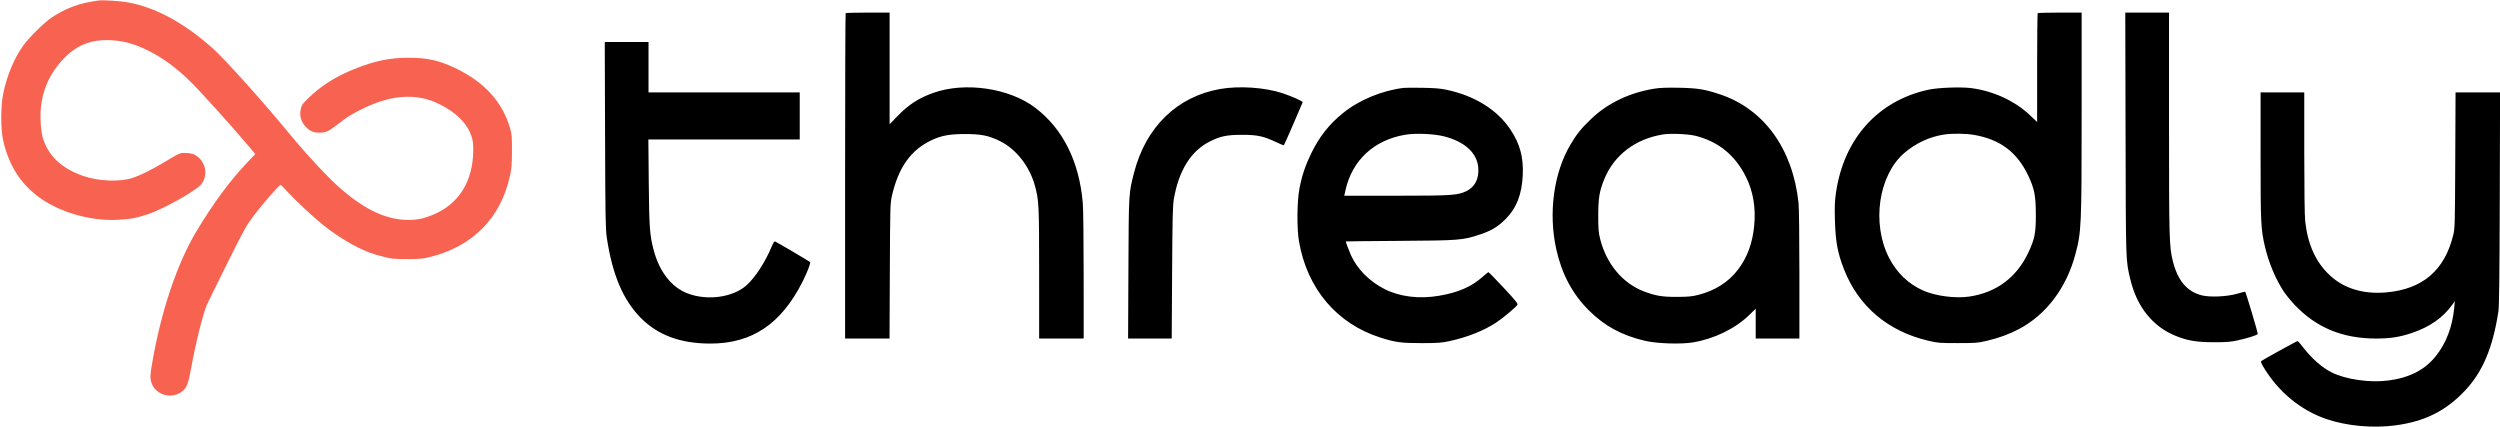
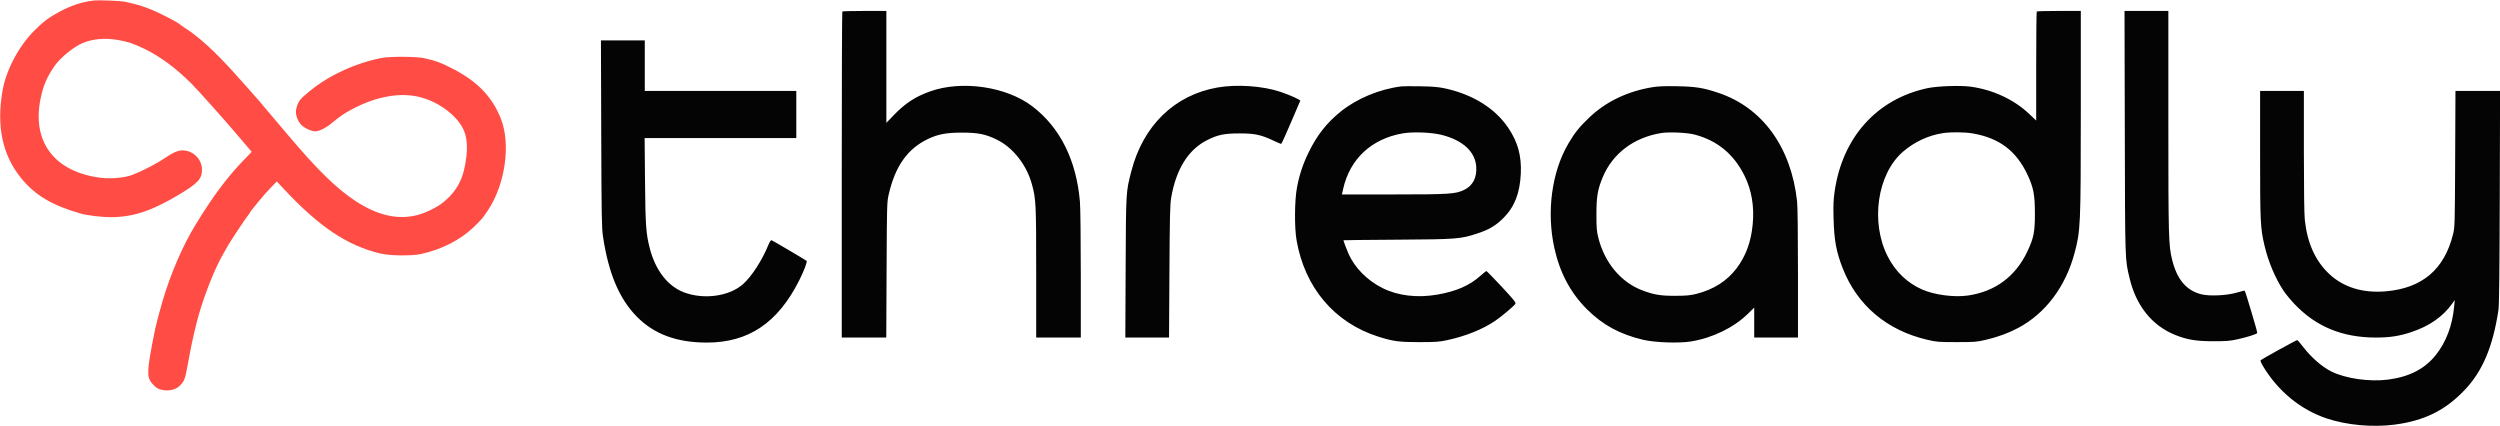
- <svg xmlns="http://www.w3.org/2000/svg" viewBox="0 0 2976 508">
-   <path d="M1006.667 15.667c-.367.366-.667 87.666-.667 194V403h52.891l.371-80.25c.357-77.344.447-80.586 2.482-89.527 7.706-33.863 22.486-54.682 47.062-66.294 11.792-5.572 21.664-7.382 40.194-7.374 19.172.009 27.937 1.8 41.5 8.479 19.082 9.396 35.182 29.975 41.438 52.966 4.817 17.703 5.05 22.521 5.056 104.75L1237 403h53l-.01-74.75c-.006-42.979-.45-79.85-1.045-86.75-4.247-49.282-23.545-87.978-56.401-113.091-30.895-23.614-83.95-31.355-121.778-17.768-17.613 6.327-29.338 14.024-43.086 28.286l-8.68 9.004V15h-25.833c-14.209 0-26.134.3-26.5.667m1419 0c-.367.366-.667 29.665-.667 65.109v64.442l-8.507-8.053c-17.883-16.928-43.016-28.601-69.318-32.195-12.494-1.708-39.749-.734-51.675 1.845-60.098 12.998-100.85 58.548-110.009 122.964-1.383 9.722-1.635 16.368-1.215 31.996.691 25.716 3.162 39.171 10.787 58.737 17.182 44.084 52.289 73.833 100.437 85.109 11.32 2.651 13.303 2.81 35 2.81s23.68-.159 35-2.81c13.925-3.261 26.649-7.949 38.112-14.042 32.3-17.169 56.157-48.787 66.848-88.594 7.242-26.965 7.518-33.157 7.53-169.235L2478 15h-25.833c-14.209 0-26.134.3-26.5.667m104.6 143.583c.365 155.877.175 150.083 5.698 173.34 7.739 32.586 26.497 56.027 53.709 67.122 14.369 5.858 25.072 7.651 45.826 7.677 14.645.018 19.801-.37 27.662-2.085 12.539-2.736 23.917-6.347 24.461-7.763.387-1.009-13.971-49.223-14.95-50.201-.224-.225-4.405.785-9.29 2.244-11.858 3.539-32.533 4.515-42.389 1.999-17.601-4.493-28.591-17.458-34.4-40.583-4.339-17.272-4.594-26.418-4.594-164.922V15h-52.07zm-1809.997 1.5c.32 98.467.551 112.025 2.082 122.25 6.567 43.858 19.376 74.124 40.335 95.311 20.497 20.72 47.258 30.622 82.887 30.671 49.654.068 84.52-23.397 109.924-73.977 5.65-11.252 9.787-22.135 8.774-23.086-1.037-.974-39.774-23.791-41.543-24.47-.971-.372-2.245 1.524-4.207 6.259-7.463 18.011-19.528 36.617-29.642 45.71-16.26 14.619-46.705 18.875-70.433 9.846-19.069-7.255-33.716-26.066-40.413-51.901-4.604-17.763-5.268-27.053-5.756-80.613l-.463-50.75H952v-56H772V50h-52.089zm732.025-54.79c-51.014 8.979-88.292 45.232-102.275 99.462-6.44 24.978-6.33 23.12-6.751 114.328l-.384 83.25h51.931l.46-78.25c.387-65.824.715-79.759 2.07-87.75 5.745-33.88 20.307-57.246 42.706-68.526 12.663-6.377 20.357-7.973 38.448-7.973 18.253 0 25.288 1.492 40.37 8.56 4.624 2.166 8.754 3.939 9.179 3.939.424 0 5.595-11.363 11.49-25.25s10.918-25.598 11.163-26.023c.595-1.034-12.369-6.877-23.624-10.648-20.976-7.027-51.911-9.145-74.783-5.119M1671 104.62c-25.903 3.134-52.839 14.295-72.266 29.946-16.476 13.272-28.03 27.918-37.817 47.934-7.087 14.492-11.223 26.902-14.129 42.393-2.882 15.359-3.112 47.297-.451 62.607 9.764 56.186 44.899 97.717 96.699 114.302 17.811 5.703 25.222 6.7 49.464 6.656 18.996-.034 23.434-.348 32.5-2.303 22.168-4.778 42.166-12.796 57.092-22.891 7.888-5.334 22.551-17.676 24.241-20.402.831-1.341-2.142-5.026-16.336-20.25-9.544-10.237-17.706-18.612-18.137-18.612s-3.614 2.528-7.072 5.617c-13.075 11.68-28.857 18.548-51.527 22.424-23.723 4.056-46.62 1.308-64.759-7.77-18.196-9.107-32.899-23.924-40.456-40.771-1.92-4.28-6.046-15.257-6.046-16.085 0-.149 28.688-.453 63.75-.676 71.191-.452 75.405-.779 95.45-7.41 14.082-4.657 21.658-9.173 30.975-18.461 13.13-13.091 19.537-29.572 20.549-52.868.914-21.03-3.477-37.033-14.801-53.946-15.629-23.341-42.234-39.945-75.423-47.071-7.753-1.664-14.269-2.219-29-2.467-10.45-.176-20.575-.129-22.5.104m298.5.902c-29.686 4.785-55.522 17.116-75.245 35.916-11.993 11.43-17.243 17.94-24.844 30.803-19.952 33.765-26.373 81.53-16.766 124.719 6.505 29.239 19.19 53.011 38.65 72.429 18.697 18.656 39.114 29.757 66.705 36.268 14.22 3.355 42.718 4.331 57.156 1.957 25.493-4.191 50.705-16.508 67.493-32.973l7.351-7.209V403h52v-76.039c0-46.675-.408-79.79-1.058-85.75-6.994-64.207-40.957-111.178-93.112-128.775-18.181-6.134-27.042-7.569-49.33-7.988-14.288-.269-22.57.038-29 1.074m721.5 79.927c0 80.44.324 87.22 5.17 108.051 4.456 19.155 12.918 39.265 22.701 53.947 2.546 3.82 8.409 10.925 13.03 15.789 25.527 26.869 56.843 39.764 96.567 39.764 16.853 0 27.913-1.716 42.532-6.598 21.077-7.039 36.971-18.1 48-33.402l3.243-4.5-.698 7.5c-2.113 22.728-9.467 42.221-21.77 57.703-13.145 16.541-31.482 25.993-56.775 29.265-22.047 2.852-50.653-1.262-67.5-9.708-11.165-5.597-23.981-16.83-33.669-29.51-3.256-4.262-6.288-7.75-6.736-7.75-1.055 0-42.066 22.571-43.357 23.862-.639.639.344 3.178 2.829 7.309 17.806 29.597 44.564 51.54 75.478 61.898 23.875 7.998 54.469 10.804 80.654 7.395 35.259-4.59 60.028-16.782 83.076-40.89 21.398-22.383 33.708-51.388 40.35-95.074.89-5.854 1.317-41.86 1.592-134.25l.376-126.25h-53.005l-.357 80.75c-.345 78.04-.427 81.037-2.459 89.314-10.298 41.933-36.623 64.326-79.978 68.031-27.153 2.321-50.089-4.688-66.987-20.469-16.648-15.547-26.208-36.637-29.199-64.415-.704-6.541-1.108-36.326-1.108-81.75V110h-52zm-1018.5-25.017c-37.027 6.377-62.842 30.378-70.789 65.818l-1.513 6.75 61.151-.004c66.729-.004 73.984-.478 84.257-5.504 10.172-4.977 15.086-14.571 14.152-27.628-1.265-17.684-15.876-31.16-40.688-37.526-12.092-3.103-34.335-4.013-46.57-1.906m307.314-.421c-32.632 5.169-57.992 24.247-69.738 52.462-6.1 14.653-7.513 22.93-7.513 44.027 0 16.308.315 20.252 2.22 27.836 7.475 29.749 26.648 52.791 52.008 62.502 13.911 5.327 22.013 6.67 39.709 6.583 13.162-.065 17.596-.482 25-2.355 20.244-5.119 36.271-15.34 47.588-30.348 10.979-14.56 17.056-31.088 19.096-51.935 2.089-21.353-1.183-40.89-9.73-58.09-12.749-25.658-32.245-41.714-59.308-48.842-8.741-2.302-30.103-3.301-39.332-1.84m334.725.101c-17.217 2.509-34.144 10.34-47.759 22.095-30.606 26.426-38.96 83.709-18.155 124.484 9.209 18.046 23.171 31.448 40.875 39.233 14.697 6.464 38.13 9.527 54.56 7.131 32.254-4.703 56.402-22.611 70.392-52.203 7.641-16.165 9.054-23.276 9.011-45.352-.044-22.407-1.696-30.928-8.974-46.291-13.342-28.165-33.499-43.292-64.87-48.683-9.526-1.637-25.4-1.824-35.08-.414" fill-rule="evenodd" />
-   <path d="M117.5.582c-22.814 3.004-38.391 8.647-56 20.29-8.677 5.737-27.442 24.274-34.001 33.589C16.642 69.879 8.49 89.442 3.887 111.12.767 125.813.695 153.191 3.739 167c6.592 29.9 21.275 52.762 44.261 68.914 24.248 17.039 59.156 26.995 90.5 25.81 15.222-.575 23.987-2.143 37.754-6.756 18.956-6.35 58.34-28.664 63.732-36.108 7.817-10.79 4.961-25.933-6.316-33.497-3.36-2.254-5.55-2.872-11.273-3.182-8.11-.439-7.736-.589-25.897 10.338-15.423 9.28-28.463 15.803-38.232 19.124-15.368 5.225-41.248 4.196-59.768-2.378-26.189-9.296-41.878-24.583-47.995-46.765-.91-3.3-1.895-11.625-2.19-18.5-1.224-28.562 7.474-52.616 26.428-73.089 14.781-15.966 31.226-23.249 52.308-23.166 17.458.069 31.723 3.681 49.404 12.508 17.423 8.7 33.27 20.304 49.938 36.569 10.645 10.386 47.089 50.624 64.8 71.544l12.693 14.993-8.22 8.637c-22.03 23.15-41.452 49.367-62.081 83.799-22.577 37.684-41.486 93.691-52.056 154.18-2.843 16.274-3.026 19.634-1.368 25.167 4.73 15.79 25.862 21.044 38.149 9.486 4.283-4.03 6.288-9.734 9.181-26.128 4.939-27.984 13.111-61.165 18.473-75 .639-1.65 11.341-23.461 23.783-48.469 21.409-43.034 23.167-46.193 32.832-59 9.954-13.19 29.863-36.031 31.405-36.031.423 0 4.313 3.905 8.643 8.678 8.88 9.788 29.855 29.338 41.873 39.027 17.536 14.139 38.454 26.585 55.456 32.998 3.551 1.339 11.201 3.623 17 5.076 9.334 2.338 12.495 2.641 27.544 2.64 14.015-.001 18.6-.384 26.111-2.181 51.739-12.383 85.542-46.45 96.527-97.281 1.884-8.719 2.268-13.615 2.311-29.457.046-17.113-.183-19.795-2.304-27-9.403-31.944-30.91-55.275-66.328-71.95-18.63-8.771-32.742-11.832-54.317-11.78-23.205.056-39.895 3.519-64.833 13.452-21.574 8.593-39.623 19.99-54.287 34.278-7.466 7.275-8.32 8.506-9.416 13.579-1.719 7.955.547 15.484 6.431 21.369 5.27 5.27 9.886 6.894 18.102 6.371 6.95-.442 8.883-1.537 25.503-14.437 9.721-7.546 29.532-17.64 43.85-22.341 26.279-8.628 49.764-7.73 70.806 2.71 20.5 10.171 33.353 22.929 38.536 38.249 1.738 5.138 2.186 8.7 2.136 17-.225 37.295-17.502 64.52-48.932 77.105-11.521 4.613-20.278 6.156-31.896 5.62-23.93-1.105-46.941-11.897-74.363-34.876-15.037-12.6-41.846-41.168-64.619-68.859-29.959-36.429-74.613-86.217-89.019-99.255C219.911 27.431 184.76 8.372 151 2.616c-8.938-1.523-28.4-2.705-33.5-2.034" fill="#f86251" fill-rule="evenodd" />
+ <svg xmlns="http://www.w3.org/2000/svg" viewBox="0 0 2970 506">
+   <path d="M1000.667 13.667c-.367.366-.667 87.666-.667 194V401h52.891l.371-80.25c.357-77.344.447-80.586 2.482-89.527 7.706-33.863 22.486-54.682 47.062-66.294 11.792-5.572 21.664-7.382 40.194-7.374 19.172.009 27.937 1.8 41.5 8.479 19.082 9.396 35.182 29.975 41.438 52.966 4.817 17.703 5.05 22.521 5.056 104.75L1231 401h53l-.01-74.75c-.006-42.979-.45-79.85-1.045-86.75-4.247-49.282-23.545-87.978-56.401-113.091-30.895-23.614-83.95-31.355-121.778-17.768-17.613 6.327-29.338 14.024-43.086 28.286l-8.68 9.004V13h-25.833c-14.209 0-26.134.3-26.5.667m1419 0c-.367.366-.667 29.665-.667 65.109v64.442l-8.507-8.053c-17.883-16.928-43.016-28.601-69.318-32.195-12.494-1.708-39.749-.734-51.675 1.845-60.098 12.998-100.85 58.548-110.009 122.964-1.383 9.722-1.635 16.368-1.215 31.996.691 25.716 3.162 39.171 10.787 58.737 17.182 44.084 52.289 73.833 100.437 85.109 11.32 2.651 13.303 2.81 35 2.81s23.68-.159 35-2.81c13.925-3.261 26.649-7.949 38.112-14.042 32.3-17.169 56.157-48.787 66.848-88.594 7.242-26.965 7.518-33.157 7.53-169.235L2472 13h-25.833c-14.209 0-26.134.3-26.5.667m104.6 143.583c.365 155.877.175 150.083 5.698 173.34 7.739 32.586 26.497 56.027 53.709 67.122 14.369 5.858 25.072 7.651 45.826 7.677 14.645.018 19.801-.37 27.662-2.085 12.539-2.736 23.917-6.347 24.461-7.763.387-1.009-13.971-49.223-14.95-50.201-.224-.225-4.405.785-9.29 2.244-11.858 3.539-32.533 4.515-42.389 1.999-17.601-4.493-28.591-17.458-34.4-40.583-4.339-17.272-4.594-26.418-4.594-164.922V13h-52.07zm-1809.997 1.5c.32 98.467.551 112.025 2.082 122.25 6.567 43.858 19.376 74.124 40.335 95.311 20.497 20.72 47.258 30.622 82.887 30.671 49.654.068 84.52-23.397 109.924-73.977 5.65-11.252 9.787-22.135 8.774-23.086-1.037-.974-39.774-23.791-41.543-24.47-.971-.372-2.245 1.524-4.207 6.259-7.463 18.011-19.528 36.617-29.642 45.71-16.26 14.619-46.705 18.875-70.433 9.846-19.069-7.255-33.716-26.066-40.413-51.901-4.604-17.763-5.268-27.053-5.756-80.613l-.463-50.75H946v-56H766V48h-52.089zm732.025-54.79c-51.014 8.979-88.292 45.232-102.275 99.462-6.44 24.978-6.33 23.12-6.751 114.328l-.384 83.25h51.931l.46-78.25c.387-65.824.715-79.759 2.07-87.75 5.745-33.88 20.307-57.246 42.706-68.526 12.663-6.377 20.357-7.973 38.448-7.973 18.253 0 25.288 1.492 40.37 8.56 4.624 2.166 8.754 3.939 9.179 3.939.424 0 5.595-11.363 11.49-25.25s10.918-25.598 11.163-26.023c.595-1.034-12.369-6.877-23.624-10.648-20.976-7.027-51.911-9.145-74.783-5.119M1665 102.62c-25.903 3.134-52.839 14.295-72.266 29.946-16.476 13.272-28.03 27.918-37.817 47.934-7.087 14.492-11.223 26.902-14.129 42.393-2.882 15.359-3.112 47.297-.451 62.607 9.764 56.186 44.899 97.717 96.699 114.302 17.811 5.703 25.222 6.7 49.464 6.656 18.996-.034 23.434-.348 32.5-2.303 22.168-4.778 42.166-12.796 57.092-22.891 7.888-5.334 22.551-17.676 24.241-20.402.831-1.341-2.142-5.026-16.336-20.25-9.544-10.237-17.706-18.612-18.137-18.612s-3.614 2.528-7.072 5.617c-13.075 11.68-28.857 18.548-51.527 22.424-23.723 4.056-46.62 1.308-64.759-7.77-18.196-9.107-32.899-23.924-40.456-40.771-1.92-4.28-6.046-15.257-6.046-16.085 0-.149 28.688-.453 63.75-.676 71.191-.452 75.405-.779 95.45-7.41 14.082-4.657 21.658-9.173 30.975-18.461 13.13-13.091 19.537-29.572 20.549-52.868.914-21.03-3.477-37.033-14.801-53.946-15.629-23.341-42.234-39.945-75.423-47.071-7.753-1.664-14.269-2.219-29-2.467-10.45-.176-20.575-.129-22.5.104m298.5.902c-29.686 4.785-55.522 17.116-75.245 35.916-11.993 11.43-17.243 17.94-24.844 30.803-19.952 33.765-26.373 81.53-16.766 124.719 6.505 29.239 19.19 53.011 38.65 72.429 18.697 18.656 39.114 29.757 66.705 36.268 14.22 3.355 42.718 4.331 57.156 1.957 25.493-4.191 50.705-16.508 67.493-32.973l7.351-7.209V401h52v-76.039c0-46.675-.408-79.79-1.058-85.75-6.994-64.207-40.957-111.178-93.112-128.775-18.181-6.134-27.042-7.569-49.33-7.988-14.288-.269-22.57.038-29 1.074m721.5 79.927c0 80.44.324 87.22 5.17 108.051 4.456 19.155 12.918 39.265 22.701 53.947 2.546 3.82 8.409 10.925 13.03 15.789 25.527 26.869 56.843 39.764 96.567 39.764 16.853 0 27.913-1.716 42.532-6.598 21.077-7.039 36.971-18.1 48-33.402l3.243-4.5-.698 7.5c-2.113 22.728-9.467 42.221-21.77 57.703-13.145 16.541-31.482 25.993-56.775 29.265-22.047 2.852-50.653-1.262-67.5-9.708-11.165-5.597-23.981-16.83-33.669-29.51-3.256-4.262-6.288-7.75-6.736-7.75-1.055 0-42.066 22.571-43.357 23.862-.639.639.344 3.178 2.829 7.309 17.806 29.597 44.564 51.54 75.478 61.898 23.875 7.998 54.469 10.804 80.654 7.395 35.259-4.59 60.028-16.782 83.076-40.89 21.398-22.383 33.708-51.388 40.35-95.074.89-5.854 1.317-41.86 1.592-134.25l.376-126.25h-53.005l-.357 80.75c-.345 78.04-.427 81.037-2.459 89.314-10.298 41.933-36.623 64.326-79.978 68.031-27.153 2.321-50.089-4.688-66.987-20.469-16.648-15.547-26.208-36.637-29.199-64.415-.704-6.541-1.108-36.326-1.108-81.75V108h-52zm-1018.5-25.017c-37.027 6.377-62.842 30.378-70.789 65.818l-1.513 6.75 61.151-.004c66.729-.004 73.984-.478 84.257-5.504 10.172-4.977 15.086-14.571 14.152-27.628-1.265-17.684-15.876-31.16-40.688-37.526-12.092-3.103-34.335-4.013-46.57-1.906m307.314-.421c-32.632 5.169-57.992 24.247-69.738 52.462-6.1 14.653-7.513 22.93-7.513 44.027 0 16.308.315 20.252 2.22 27.836 7.475 29.749 26.648 52.791 52.008 62.502 13.911 5.327 22.013 6.67 39.709 6.583 13.162-.065 17.596-.482 25-2.355 20.244-5.119 36.271-15.34 47.588-30.348 10.979-14.56 17.056-31.088 19.096-51.935 2.089-21.353-1.183-40.89-9.73-58.09-12.749-25.658-32.245-41.714-59.308-48.842-8.741-2.302-30.103-3.301-39.332-1.84m334.725.101c-17.217 2.509-34.144 10.34-47.759 22.095-30.606 26.426-38.96 83.709-18.155 124.484 9.209 18.046 23.171 31.448 40.875 39.233 14.697 6.464 38.13 9.527 54.56 7.131 32.254-4.703 56.402-22.611 70.392-52.203 7.641-16.165 9.054-23.276 9.011-45.352-.044-22.407-1.696-30.928-8.974-46.291-13.342-28.165-33.499-43.292-64.87-48.683-9.526-1.637-25.4-1.824-35.08-.414" fill="#040404" fill-rule="evenodd" />
+   <path d="M111.5.625C98.227 2.048 85.168 6.268 71.205 13.646 58.75 20.227 51.259 25.808 40.9 36.222 22.096 55.127 7.219 83.27 2.956 108c-7.234 41.962-.117 75.856 21.629 103 16.671 20.81 37.317 33.121 71.915 42.884 7.255 2.048 24.688 4.116 34.687 4.116 26.541 0 48.439-7.146 80.696-26.333 23.166-13.779 28.073-19.052 28.073-30.167 0-10.623-7.755-20.095-18.24-22.277-8.057-1.676-13.366.131-26.626 9.062-11.395 7.676-34.589 19.08-42.753 21.021-10.362 2.464-23.406 3.144-33.78 1.761-53.655-7.155-80.375-42.179-70.622-92.569 3.048-15.747 7.39-26.19 16.385-39.413 6.925-10.181 22.617-23.146 33.755-27.891 11.944-5.088 26.665-6.351 42.425-3.639 11.241 1.934 18.28 4.305 31 10.441 18.703 9.022 37.748 23.115 56.019 41.452 8.547 8.579 39.824 43.589 54.981 61.544 3.85 4.561 7.455 8.791 8.011 9.4.556.61 2.695 3.103 4.753 5.542l3.743 4.434-8.753 9.067c-20.612 21.347-36.996 43.291-58.319 78.107-14.697 23.998-29.303 57.869-38.792 89.958-2.505 8.471-7.667 27.852-8.524 32-5.196 25.168-7.81 40.277-8.324 48.125-.626 9.545.422 13.463 4.953 18.526 4.483 5.009 7.398 6.617 13.424 7.408 7.423.973 14.401-.957 18.759-5.189 4.789-4.651 6.277-7.804 8.044-17.052.821-4.3 2.854-15.018 4.517-23.818 2.543-13.453 6.117-28.867 9.973-43 3.432-12.581 11.993-36.513 17.529-49 5.261-11.867 8.832-19.04 12.86-25.833 2.556-4.308 4.646-7.995 4.646-8.195 0-.702 21.258-32.873 22.626-34.241.763-.763 1.869-2.287 2.458-3.388s1.679-2.753 2.421-3.672c.743-.919 4.606-5.721 8.585-10.671s10.503-12.357 14.497-16.459l7.263-7.459 8.825 9.423c41.776 44.606 74.736 66.641 113.825 76.096 11.596 2.805 37.933 3.126 49.097.598 24.839-5.624 46.588-16.841 62.576-32.271 8.975-8.663 10.326-10.264 16.498-19.555 20.625-31.046 27.328-78.547 15.365-108.873-10.408-26.382-28.352-44.79-58.536-60.048-13.62-6.885-17.415-8.276-32-11.733-9.003-2.133-40.652-2.364-51-.371-30.773 5.925-62.082 20.263-85 38.928-12.422 10.117-14.085 12.242-16.449 21.032-1.579 5.866.735 13.843 5.567 19.191 3.609 3.995 12.076 8.001 16.909 8.001 4.848 0 12.569-3.907 20.201-10.221 9.264-7.664 14.555-11.28 23.272-15.901 29.25-15.509 57.695-20.538 81.373-14.386 15.438 4.011 30.143 12.633 41.251 24.185 11.885 12.36 15.722 25.296 13.525 45.592-2.808 25.93-10.49 41.201-27.85 55.357-6.701 5.464-20.899 12.414-30.299 14.83-23.179 5.957-46.958.677-73-16.211-22.958-14.889-46.054-37.469-82-80.169-8.525-10.126-17.3-20.49-19.5-23.031-2.2-2.54-5.8-6.795-8-9.455s-4.675-5.613-5.5-6.562c-2.423-2.786-13.41-15.236-14.501-16.431A8692 8692 0 0 1 279.517 88C255.51 61.185 235.746 43.18 218.5 32.418c-1.65-1.029-3.225-2.135-3.5-2.456-2.502-2.924-25.782-14.955-38.192-19.738-9.349-3.603-13.14-4.701-27.924-8.087C143.851.984 117.93-.064 111.5.625" fill="#ff4d45" fill-rule="evenodd" />
</svg>
